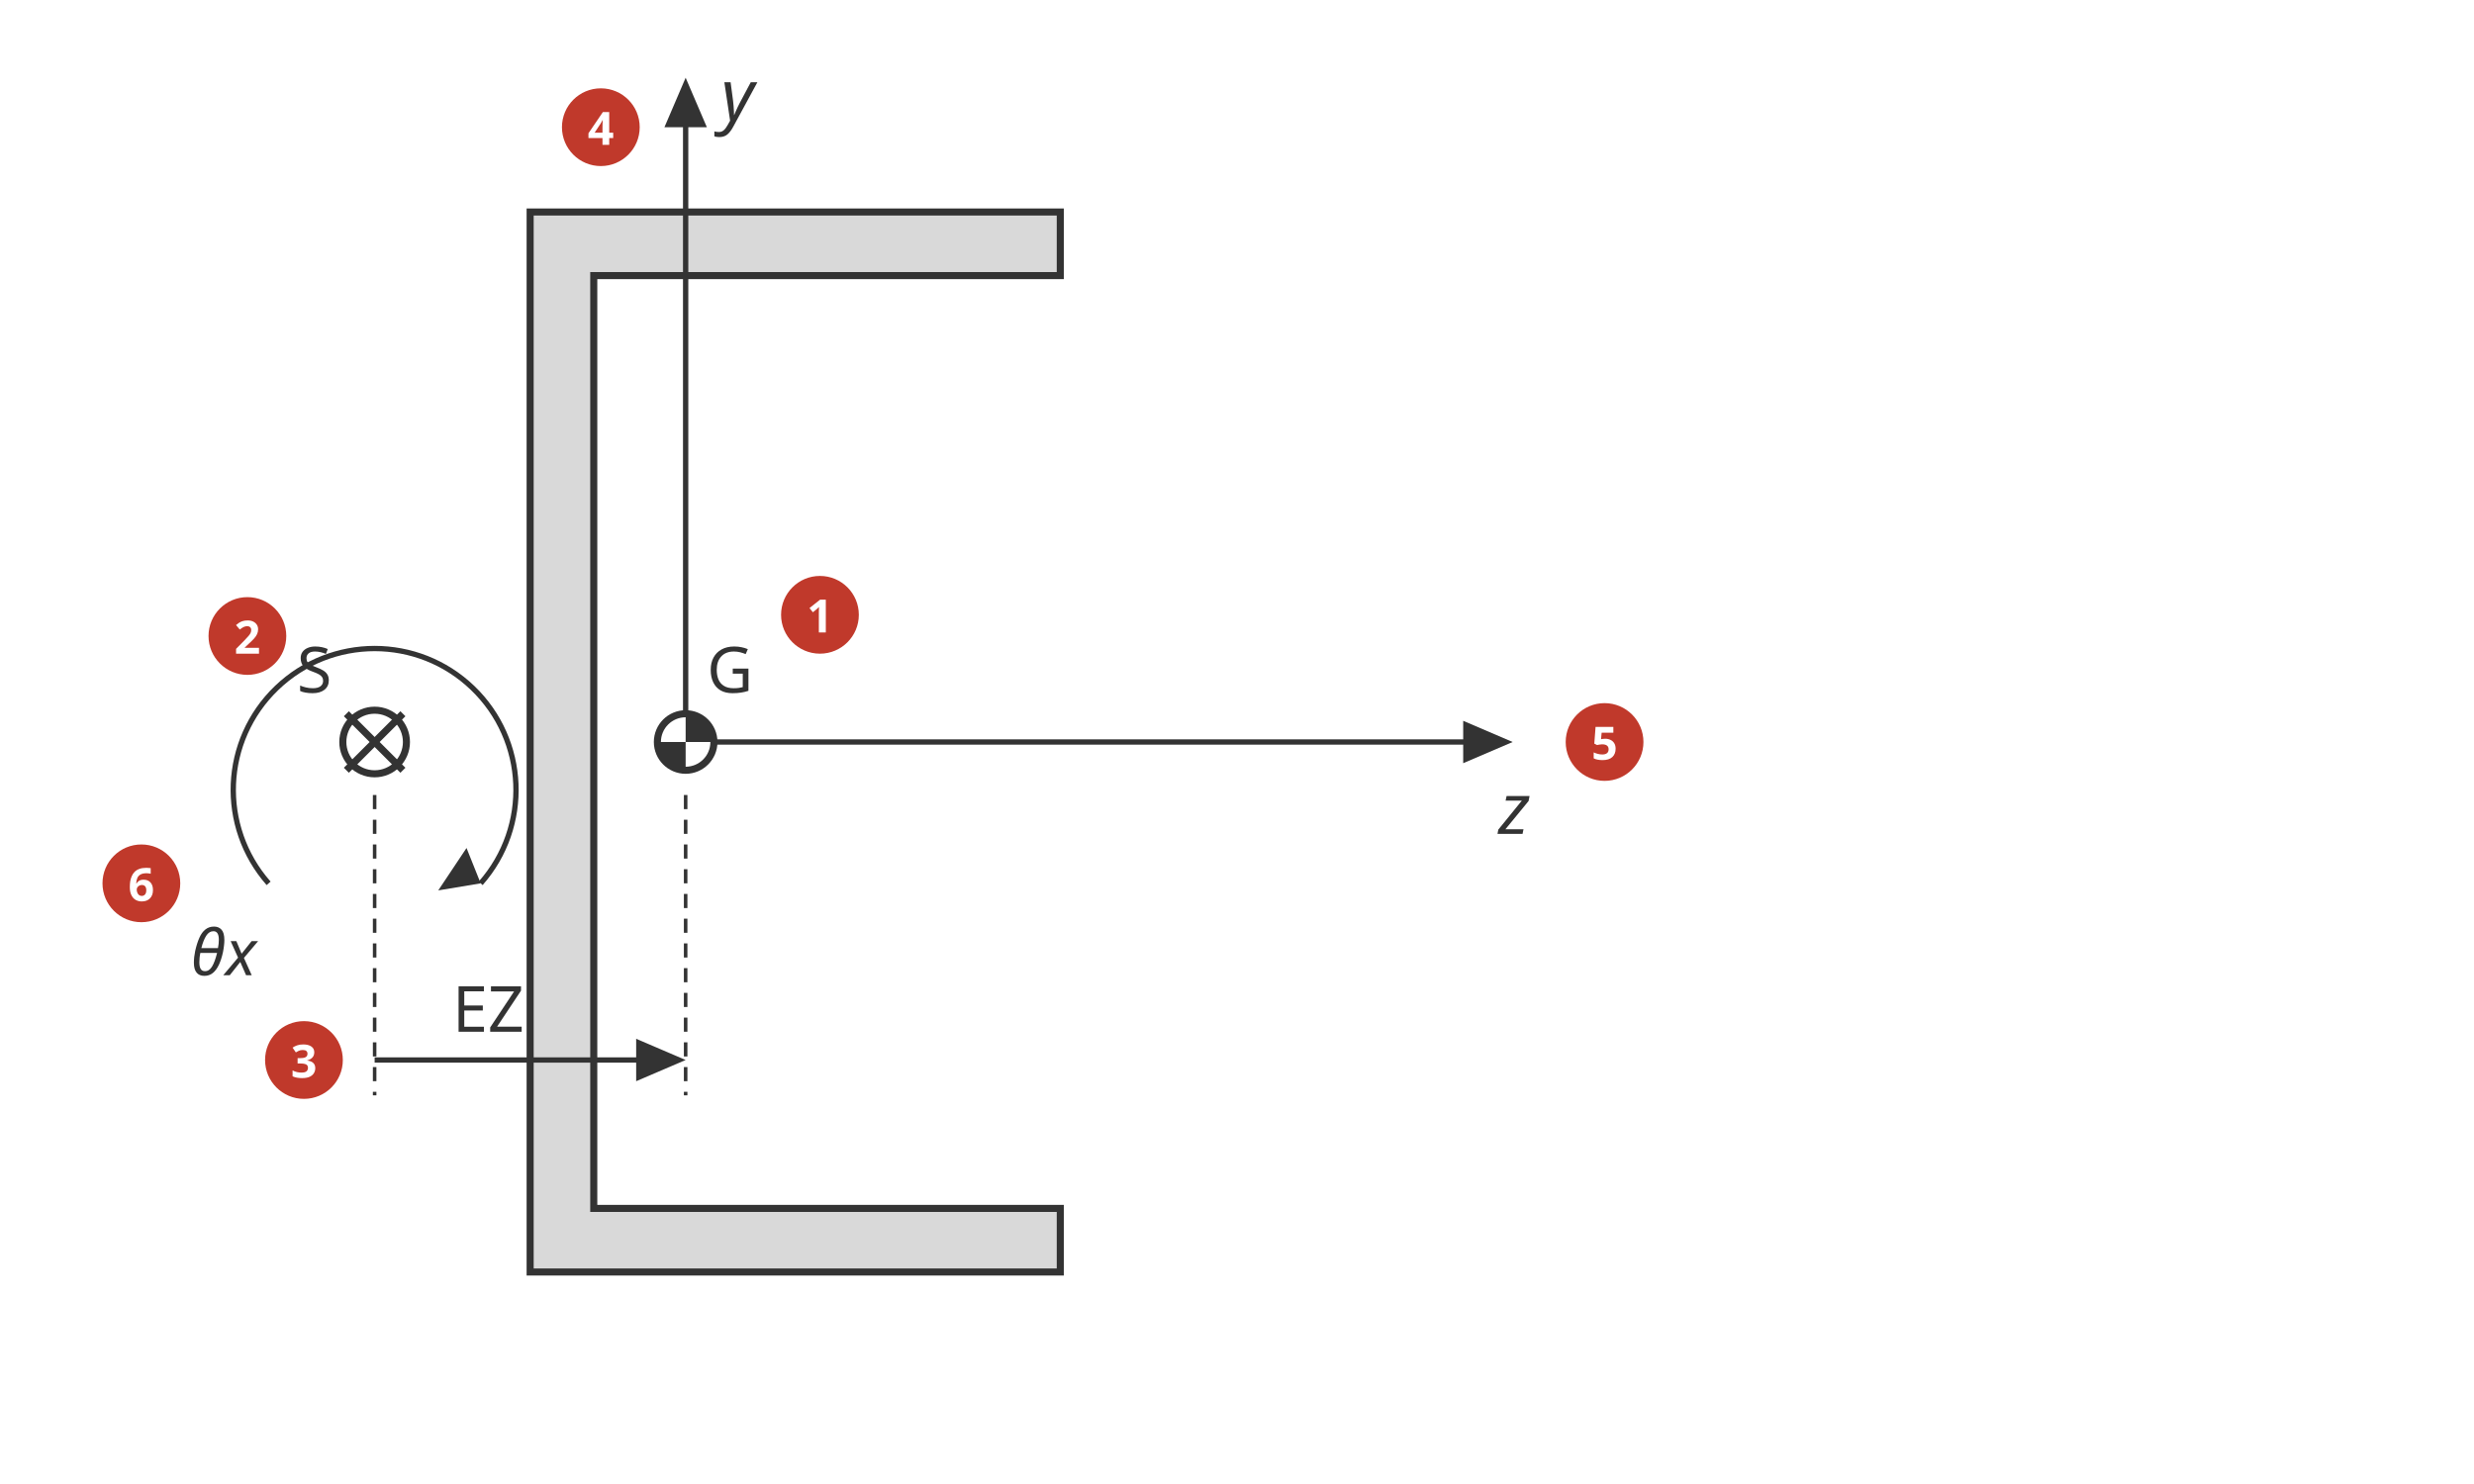
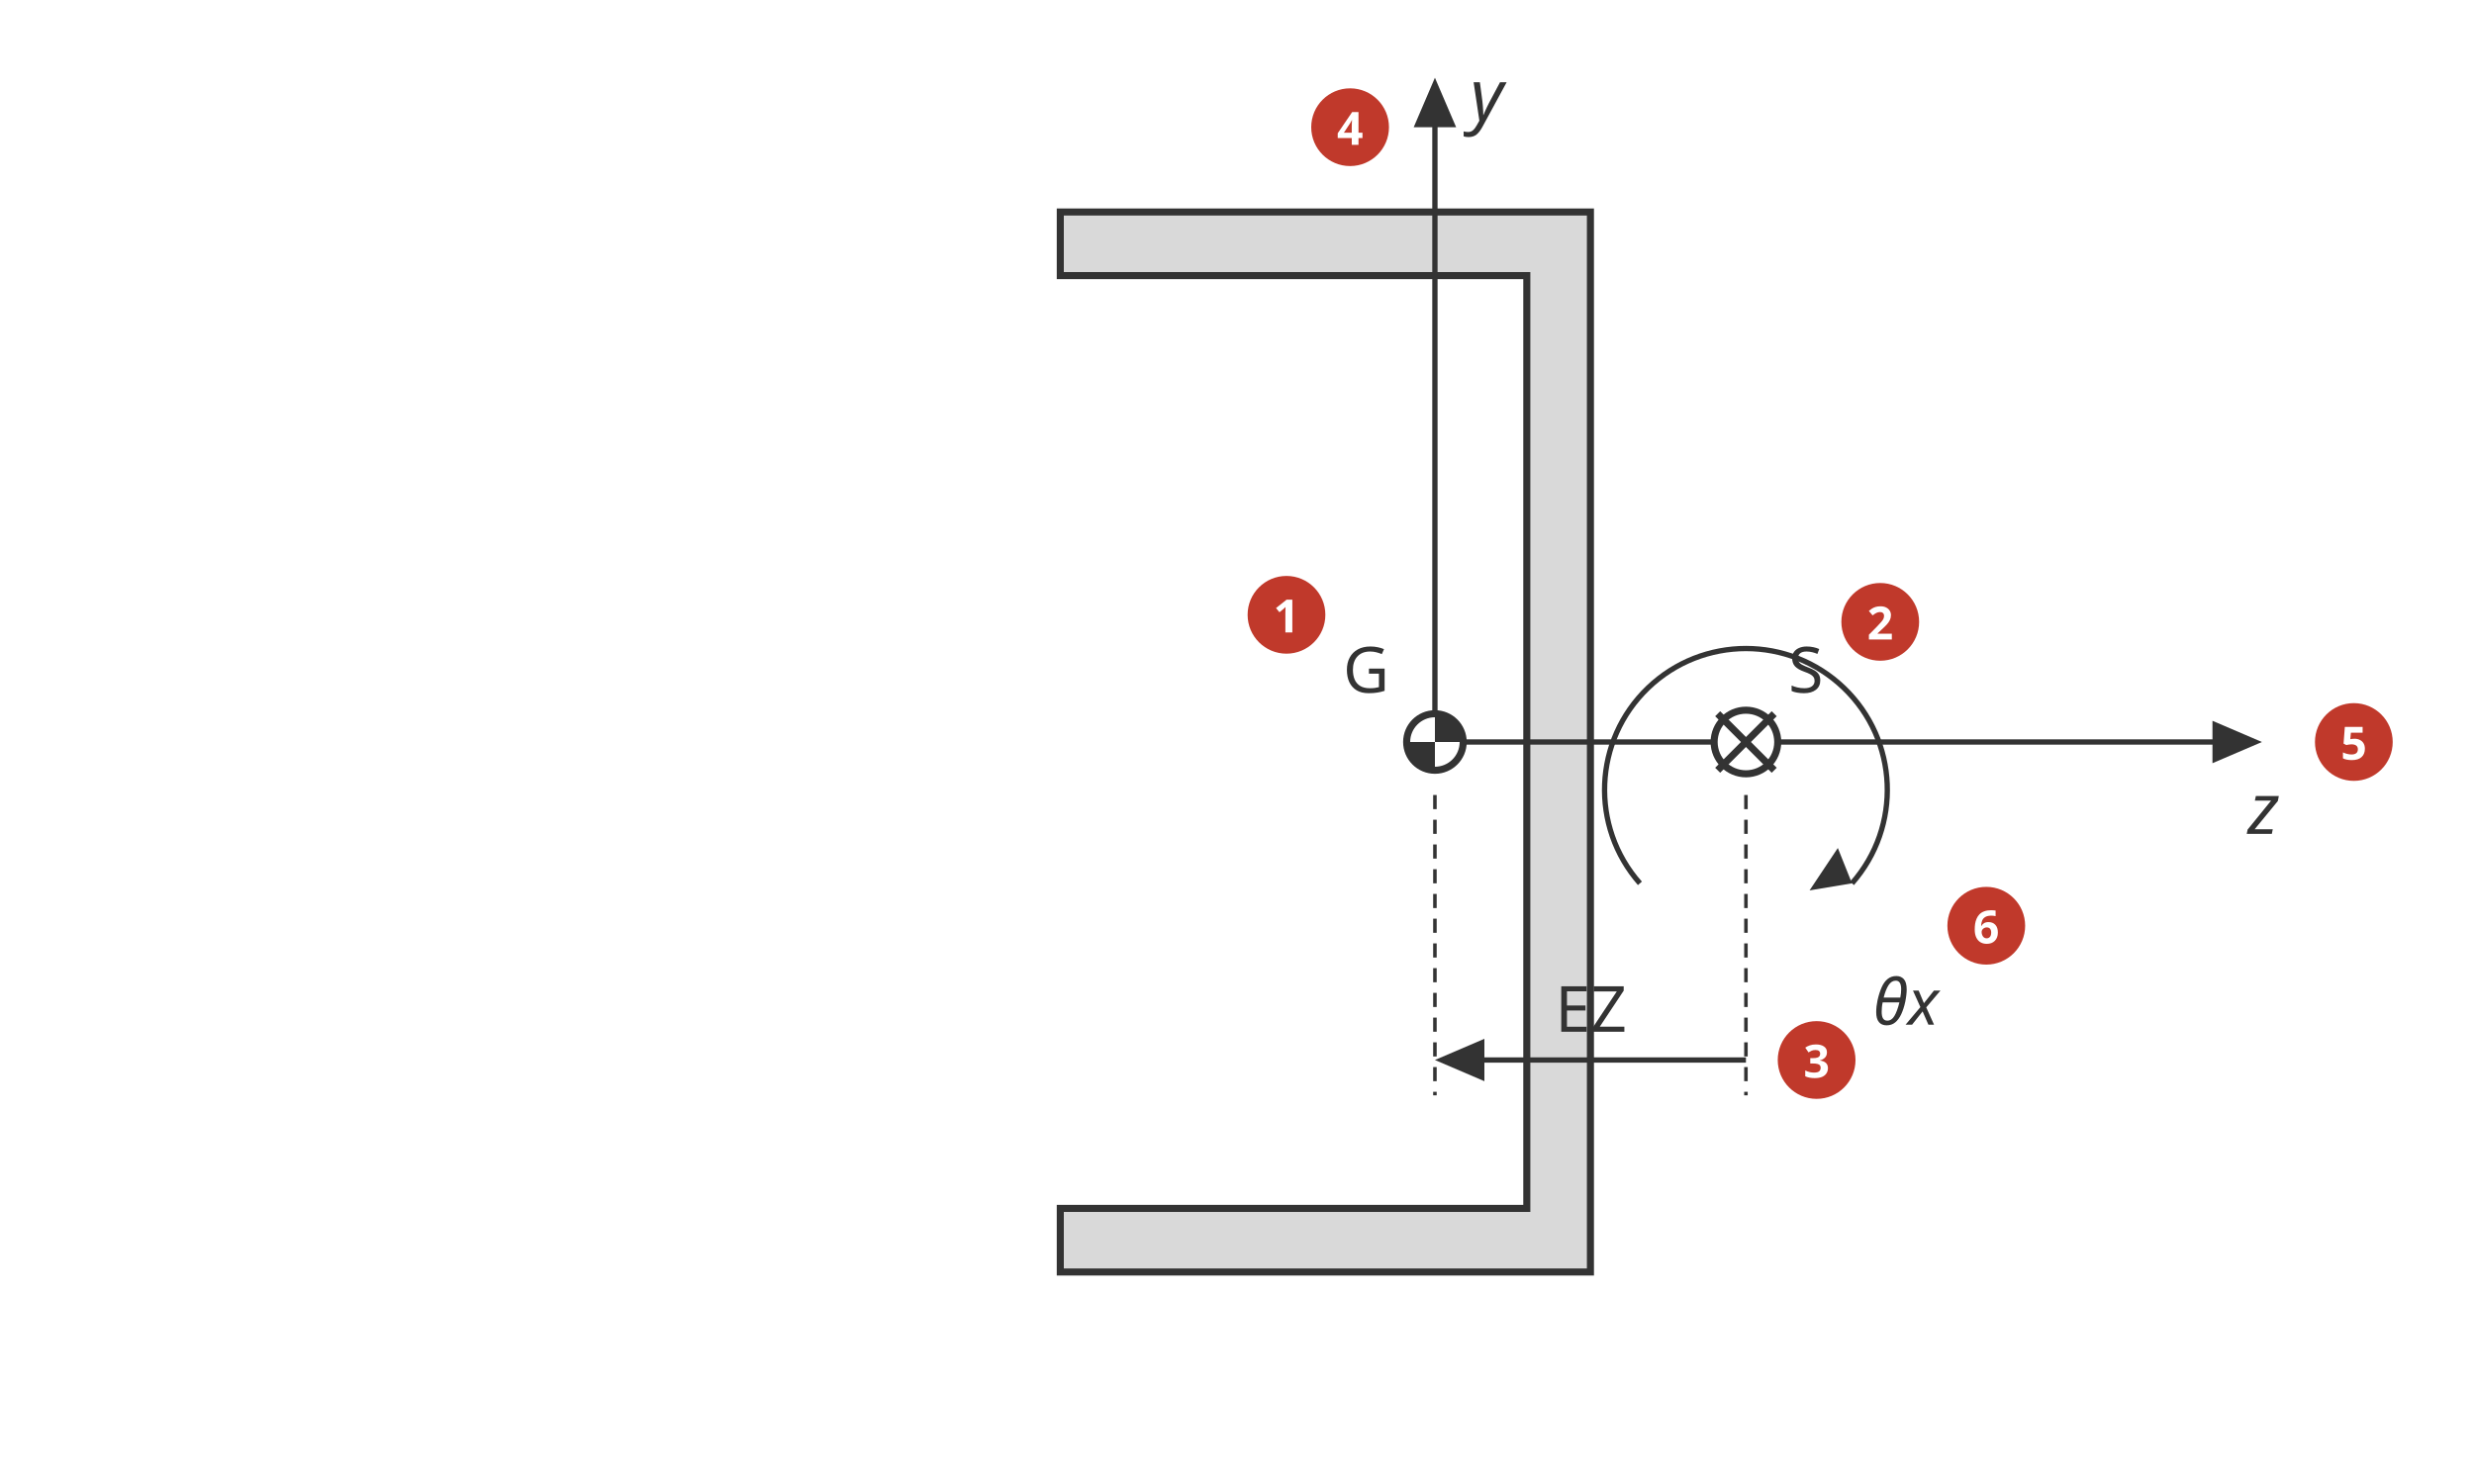
<svg xmlns="http://www.w3.org/2000/svg" viewBox="0 0 700 420" width="700" height="420">
  <rect x="0" y="0" width="700" height="420" fill="#ffffff" />
-   <path d="M150 60 H300 V78 H168 V342 H300 V360 H150 Z" fill="#d9d9d9" stroke="#333" stroke-width="2" />
-   <line x1="194" y1="210" x2="194" y2="30" stroke="#333" stroke-width="1.5" />
-   <path d="M194 22 L188 36 L200 36 Z" fill="#333" />
-   <text x="204" y="34" font-family="sans-serif" font-size="20" font-style="italic" fill="#333">y</text>
-   <line x1="194" y1="210" x2="420" y2="210" stroke="#333" stroke-width="1.5" />
-   <path d="M428 210 L414 204 L414 216 Z" fill="#333" />
-   <text x="424" y="236" font-family="sans-serif" font-size="20" font-style="italic" fill="#333">z</text>
-   <circle cx="194" cy="210" r="8" fill="#ffffff" stroke="#333" stroke-width="2" />
-   <path d="M194 202 A8 8 0 0 1 202 210 L194 210 Z M194 218 A8 8 0 0 1 186 210 L194 210 Z" fill="#333" />
-   <text x="200" y="196" font-family="sans-serif" font-size="18" fill="#333">G</text>
-   <line x1="98" y1="202" x2="114" y2="218" stroke="#333" stroke-width="2" />
-   <line x1="98" y1="218" x2="114" y2="202" stroke="#333" stroke-width="2" />
-   <circle cx="106" cy="210" r="9" fill="none" stroke="#333" stroke-width="2" />
-   <text x="84" y="196" font-family="sans-serif" font-size="18" fill="#333">S</text>
-   <path d="M76 250 A40 40 0 1 1 136 250" fill="none" stroke="#333" stroke-width="1.5" />
-   <path d="M136 250 L124 252 L132 240 Z" fill="#333" />
-   <text x="54" y="276" font-family="sans-serif" font-size="18" font-style="italic" fill="#333">θx</text>
-   <line x1="106" y1="300" x2="186" y2="300" stroke="#333" stroke-width="1.5" />
-   <path d="M194 300 L180 294 L180 306 Z" fill="#333" />
-   <line x1="106" y1="225" x2="106" y2="310" stroke="#333" stroke-width="1" stroke-dasharray="4 3" />
-   <line x1="194" y1="225" x2="194" y2="310" stroke="#333" stroke-width="1" stroke-dasharray="4 3" />
-   <text x="128" y="292" font-family="sans-serif" font-size="18" fill="#333">EZ</text>
+   <path d="M450 60 H300 V78 H432 V342 H300 V360 H450 Z" fill="#d9d9d9" stroke="#333" stroke-width="2" />
+   <line x1="406" y1="210" x2="406" y2="30" stroke="#333" stroke-width="1.5" />
+   <path d="M406 22 L400 36 L412 36 Z" fill="#333" />
+   <text x="416" y="34" font-family="sans-serif" font-size="20" font-style="italic" fill="#333">y</text>
+   <line x1="406" y1="210" x2="632" y2="210" stroke="#333" stroke-width="1.5" />
+   <path d="M640 210 L626 204 L626 216 Z" fill="#333" />
+   <text x="636" y="236" font-family="sans-serif" font-size="20" font-style="italic" fill="#333">z</text>
+   <circle cx="406" cy="210" r="8" fill="#ffffff" stroke="#333" stroke-width="2" />
+   <path d="M406 202 A8 8 0 0 1 414 210 L406 210 Z M406 218 A8 8 0 0 1 398 210 L406 210 Z" fill="#333" />
+   <text x="380" y="196" font-family="sans-serif" font-size="18" fill="#333">G</text>
+   <circle cx="494" cy="210" r="9" fill="#ffffff" stroke="#333" stroke-width="2" />
+   <line x1="486" y1="202" x2="502" y2="218" stroke="#333" stroke-width="2" />
+   <line x1="486" y1="218" x2="502" y2="202" stroke="#333" stroke-width="2" />
+   <text x="506" y="196" font-family="sans-serif" font-size="18" fill="#333">S</text>
+   <path d="M464 250 A40 40 0 1 1 524 250" fill="none" stroke="#333" stroke-width="1.5" />
+   <path d="M524 250 L512 252 L520 240 Z" fill="#333" />
+   <text x="530" y="290" font-family="sans-serif" font-size="18" font-style="italic" fill="#333">θx</text>
+   <line x1="494" y1="300" x2="414" y2="300" stroke="#333" stroke-width="1.5" />
+   <path d="M406 300 L420 294 L420 306 Z" fill="#333" />
+   <line x1="494" y1="225" x2="494" y2="310" stroke="#333" stroke-width="1" stroke-dasharray="4 3" />
+   <line x1="406" y1="225" x2="406" y2="310" stroke="#333" stroke-width="1" stroke-dasharray="4 3" />
+   <text x="440" y="292" font-family="sans-serif" font-size="18" fill="#333">EZ</text>
  <g font-family="sans-serif" font-size="13" font-weight="bold" fill="#ffffff" text-anchor="middle">
-     <circle cx="232" cy="174" r="11" fill="#c0392b" />
-     <text x="232" y="179">1</text>
-     <circle cx="70" cy="180" r="11" fill="#c0392b" />
-     <text x="70" y="185">2</text>
-     <circle cx="86" cy="300" r="11" fill="#c0392b" />
-     <text x="86" y="305">3</text>
-     <circle cx="170" cy="36" r="11" fill="#c0392b" />
-     <text x="170" y="41">4</text>
-     <circle cx="454" cy="210" r="11" fill="#c0392b" />
-     <text x="454" y="215">5</text>
-     <circle cx="40" cy="250" r="11" fill="#c0392b" />
-     <text x="40" y="255">6</text>
+     <circle cx="364" cy="174" r="11" fill="#c0392b" />
+     <text x="364" y="179">1</text>
+     <circle cx="532" cy="176" r="11" fill="#c0392b" />
+     <text x="532" y="181">2</text>
+     <circle cx="514" cy="300" r="11" fill="#c0392b" />
+     <text x="514" y="305">3</text>
+     <circle cx="382" cy="36" r="11" fill="#c0392b" />
+     <text x="382" y="41">4</text>
+     <circle cx="666" cy="210" r="11" fill="#c0392b" />
+     <text x="666" y="215">5</text>
+     <circle cx="562" cy="262" r="11" fill="#c0392b" />
+     <text x="562" y="267">6</text>
  </g>
</svg>
